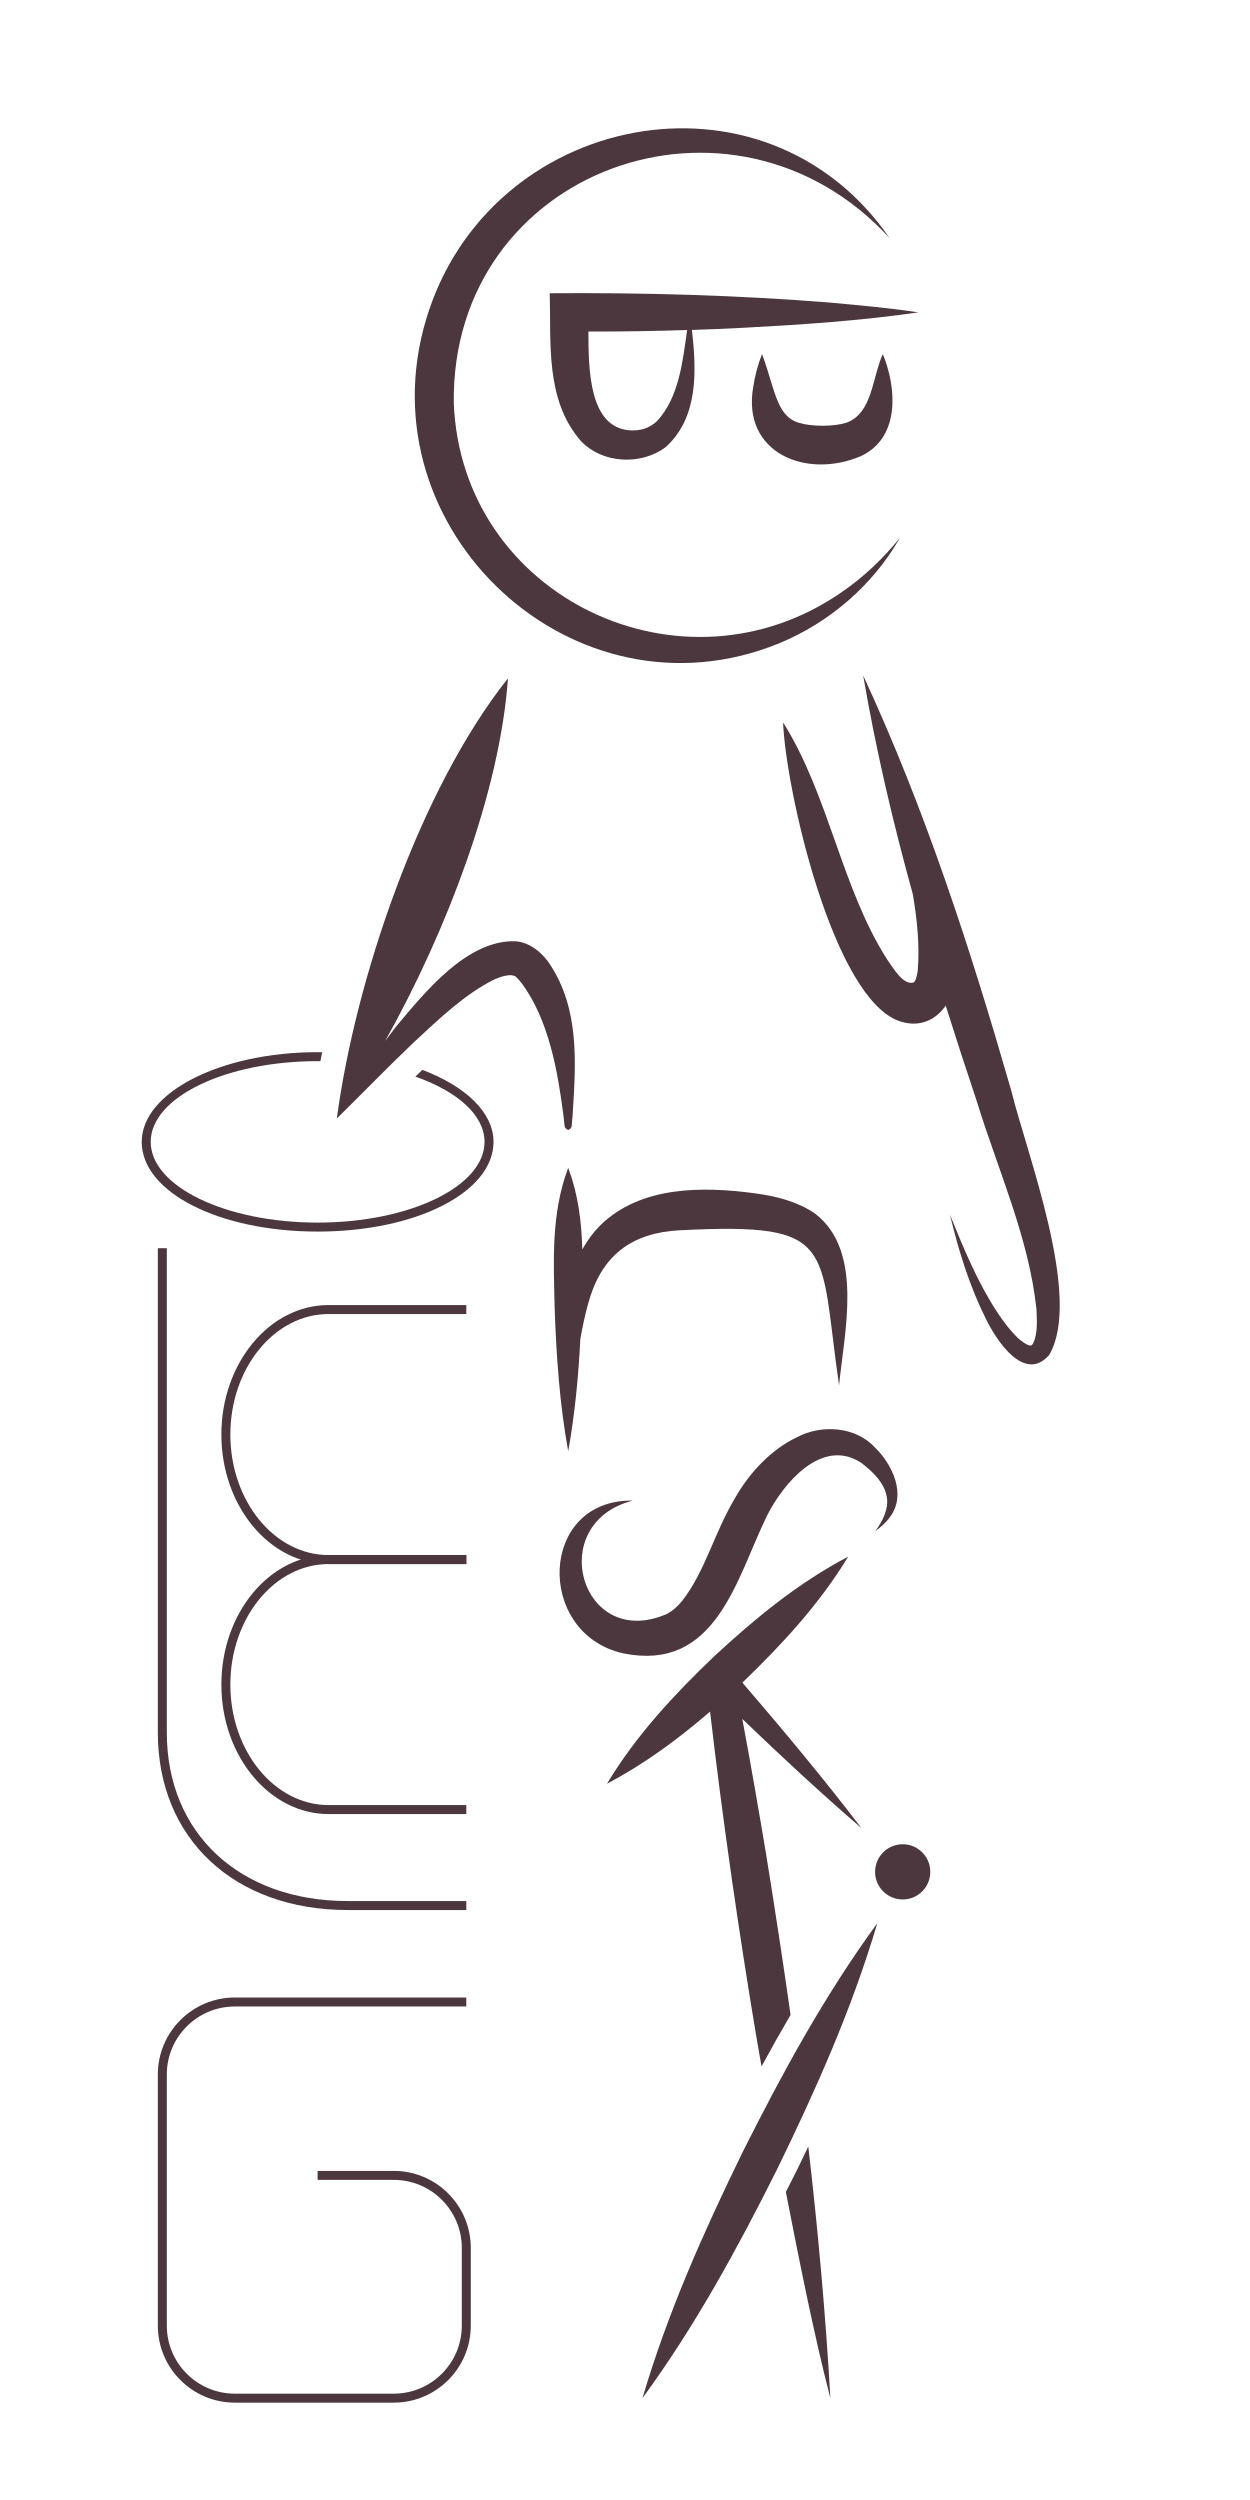
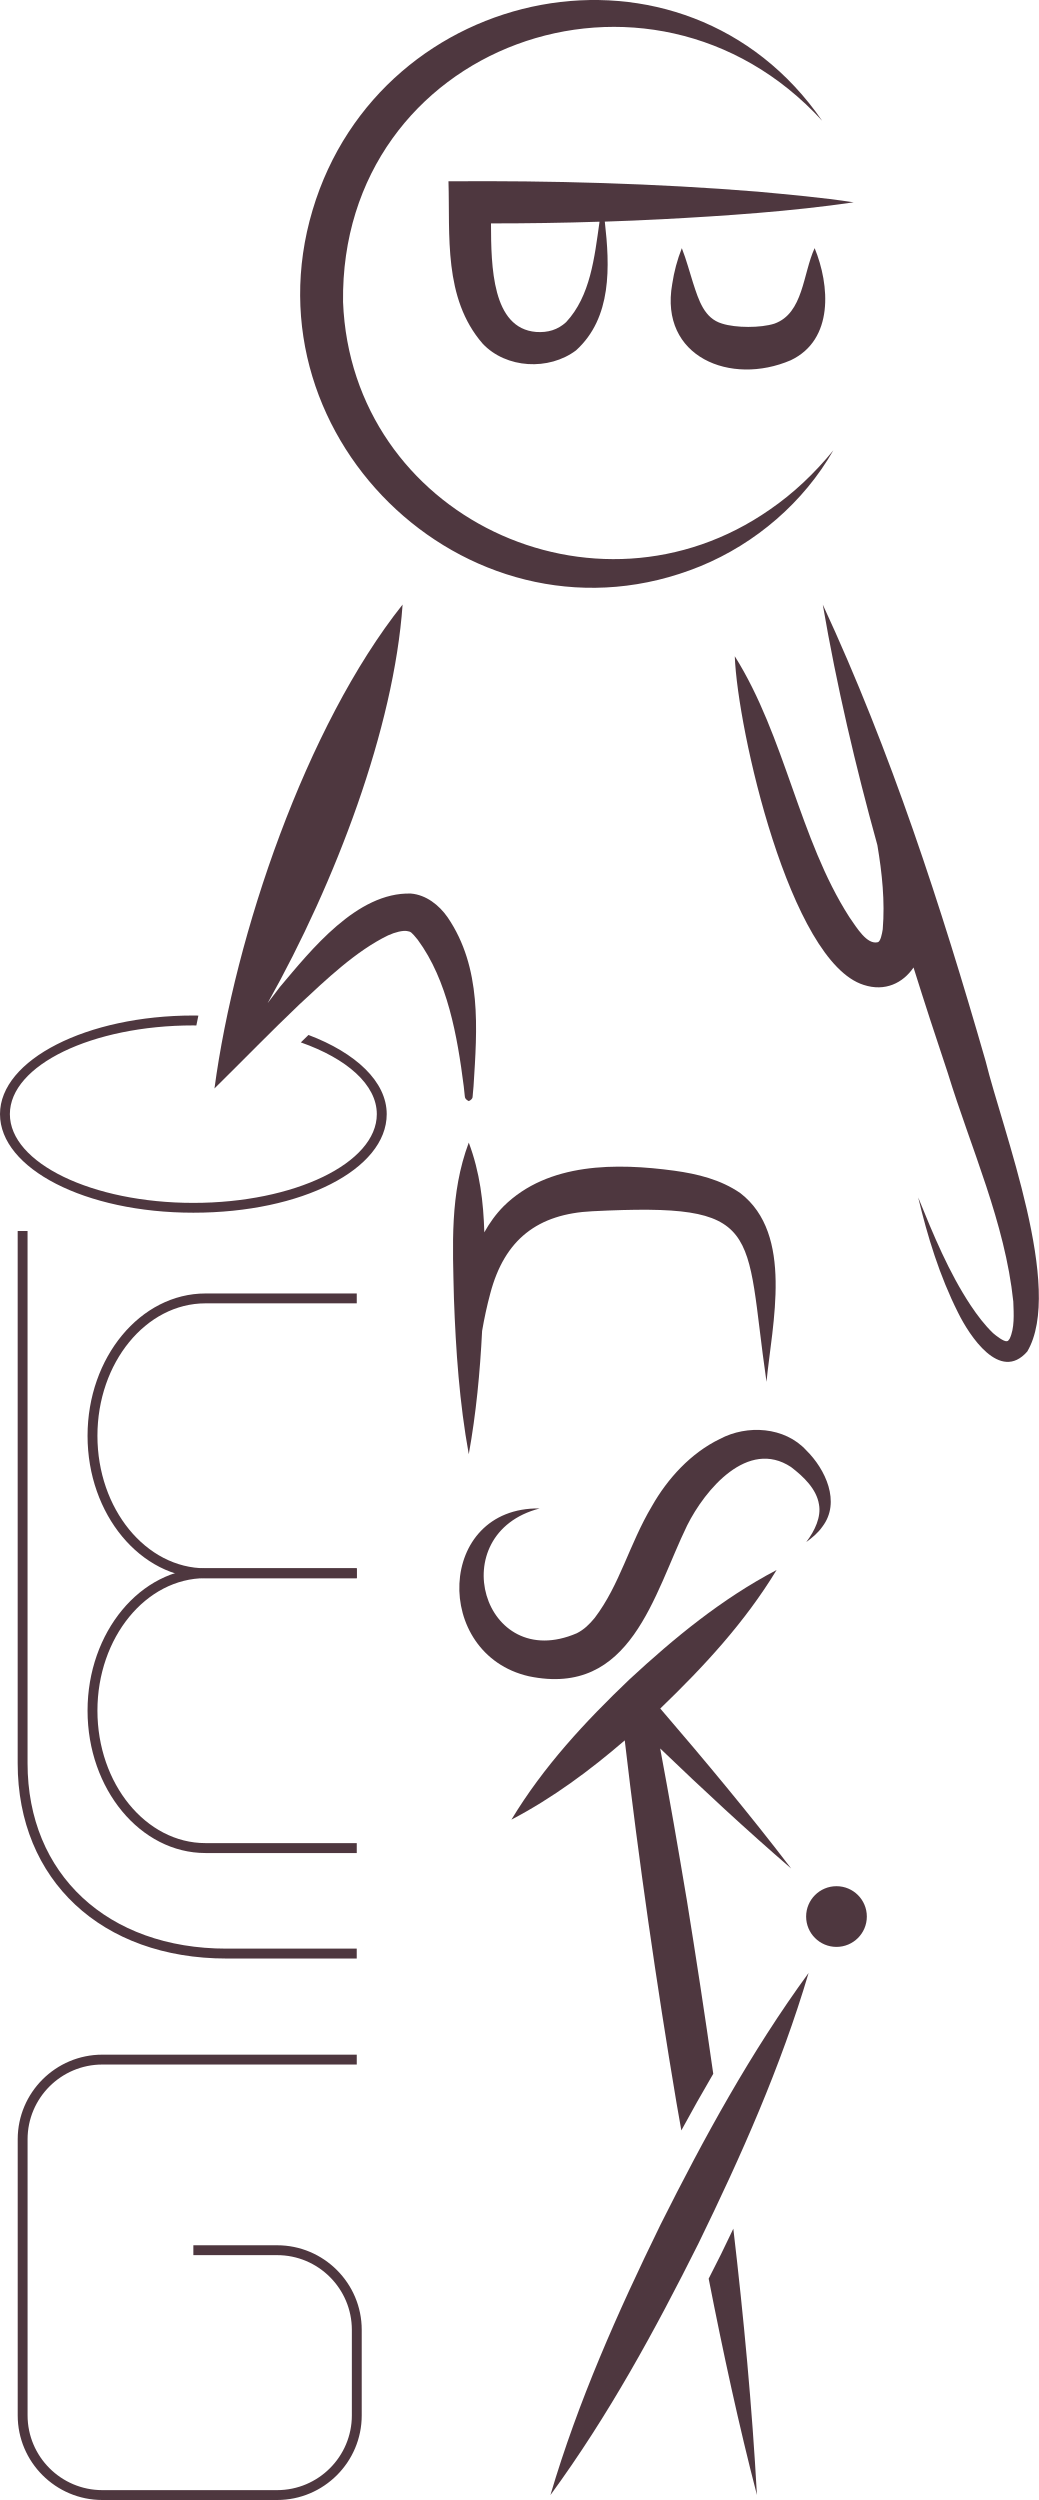
- <svg xmlns="http://www.w3.org/2000/svg" viewBox="0 0 540 1080" width="540" height="1080" preserveAspectRatio="xMidYMid meet" style="width: 100%; height: 100%; transform: translate3d(0px, 0px, 0px); content-visibility: visible;">
+ <svg xmlns="http://www.w3.org/2000/svg" viewBox="0 0 408.27 982.51">
  <defs>
-     <clipPath id="__lottie_element_217">
-       <rect width="540" height="1080" x="0" y="0" />
-     </clipPath>
+     <style>
+       .cls-1 {
+         fill: #4e373f;
+       }
+     </style>
  </defs>
-   <g clip-path="url(#__lottie_element_217)">
-     <g transform="matrix(1,0,0,1,0,0)" opacity="1" style="display: block;">
-       <g opacity="1" transform="matrix(1,0,0,1,354.677,180.053)">
-         <path fill="rgb(77,55,62)" fill-opacity="1" d=" M26.711,-27.095 C32.645,-12.623 34.347,8.869 17.32,16.956 C-6.24,27.095 -34.347,15.708 -29.266,-12.984 C-28.521,-17.876 -27.292,-22.486 -25.49,-27.095 C-23.682,-22.487 -22.49,-17.866 -21.109,-13.56 C-18.832,-6.5 -16.646,0.494 -9.688,2.555 C-4.289,4.298 5.513,4.308 10.916,2.572 C22.31,-1.51 22.071,-17.013 26.711,-27.095z" />
-       </g>
-     </g>
-     <g transform="matrix(1,0,0,1,0,0)" opacity="1" style="display: block;">
-       <g opacity="1" transform="matrix(1,0,0,1,316.039,163.764)">
-         <path fill="rgb(77,55,62)" fill-opacity="1" d=" M80.676,-28.823 C68.114,-30.741 55.551,-31.837 42.95,-33.01 C2.798,-36.258 -38.333,-37.393 -78.563,-37.081 C-77.898,-15.987 -80.676,8.786 -65.14,26.709 C-55.904,36.571 -39.076,37.393 -28.432,29.371 C-14.265,16.534 -15.126,-3.659 -17.122,-21.231 C-9.686,-21.466 -2.211,-21.779 5.224,-22.17 C29.762,-23.461 56.451,-25.262 80.676,-28.823z M-32.306,18.256 C-35.632,21.309 -39.507,22.444 -44.125,22.13 C-61.422,20.722 -61.813,-3.542 -61.853,-20.526 C-47.647,-20.526 -33.402,-20.722 -19.196,-21.192 C-21.192,-7.025 -22.796,8.042 -32.306,18.256z" />
-       </g>
-     </g>
-     <g transform="matrix(1,0,0,1,0,0)" opacity="1" style="display: block;">
-       <g opacity="1" transform="matrix(1,0,0,1,272.806,169.21)">
-         <path fill="rgb(77,55,62)" fill-opacity="1" d=" M111.513,-66.328 C43.837,-140.259 -78.071,-96.207 -76.765,4.924 C-73.457,89.028 22.343,134.344 90.988,86.468 C100.3,80.079 108.632,72.146 115.927,63.198 C104.3,83.537 85.521,99.771 63.688,108.737 C-24.756,144.813 -115.927,59.877 -88.738,-31.191 C-61.969,-120.998 57.472,-144.813 111.513,-66.328z" />
-       </g>
-     </g>
-     <g transform="matrix(1,0,0,1,0,0)" opacity="1" style="display: block;">
-       <g opacity="1" transform="matrix(1,0,0,1,305.608,565.715)">
-         <path fill="rgb(77,55,62)" fill-opacity="1" d=" M46.571,-41.385 C38.783,-46.746 29.704,-48.938 20.625,-50.19 C-1.956,-53.243 -28.959,-53.516 -46.452,-36.219 C-49.544,-33.088 -52.01,-29.605 -54.044,-25.966 C-54.397,-37.824 -55.766,-49.564 -60.15,-61.226 C-67.664,-41.15 -66.45,-20.761 -65.981,0.02 C-65.237,20.527 -63.828,40.955 -60.15,61.226 C-57.253,45.143 -55.727,29.018 -54.906,12.778 C-54.044,7.769 -52.988,2.838 -51.697,-1.937 C-46.1,-23.187 -33.029,-33.244 -11.505,-34.262 C56.55,-37.628 48.058,-27.961 56.863,32.775 C59.055,9.999 67.664,-25.144 46.571,-41.385z" />
-       </g>
-     </g>
-     <g transform="matrix(1,0,0,1,0,0)" opacity="1" style="display: block;">
-       <g opacity="1" transform="matrix(1,0,0,1,317.193,854.216)">
-         <path fill="rgb(77,55,62)" fill-opacity="1" d=" M27.125,83.181 C25.563,86.303 23.936,89.512 22.298,92.732 C27.958,121.637 34.447,154.542 41.522,181.761 C39.606,147.071 36.077,108.065 31.987,73.105 C30.353,76.518 28.724,79.901 27.125,83.181z M13.854,-52.655 C10.567,-72.34 7.162,-92.025 3.483,-111.631 C20.272,-95.508 37.334,-79.658 54.984,-64.435 C38.508,-85.998 21.172,-106.778 3.522,-127.324 C20.663,-143.839 36.709,-161.136 49.232,-181.761 C27.59,-170.373 9.119,-155.149 -8.57,-138.79 C-26.063,-122.08 -42.344,-104.587 -54.984,-83.65 C-38.665,-92.221 -24.185,-102.983 -10.448,-114.801 C-4.892,-67.175 1.918,-19.743 9.862,27.493 C10.492,31.119 11.145,34.812 11.789,38.48 C15.754,31.159 19.937,23.726 24.332,16.229 C21.049,-6.879 17.535,-29.885 13.854,-52.655z" />
-       </g>
-     </g>
-     <g transform="matrix(1,0,0,1,0,0)" opacity="1" style="display: block;">
-       <g opacity="1" transform="matrix(1,0,0,1,328.275,933.403)">
-         <path fill="rgb(77,55,62)" fill-opacity="1" d=" M50.729,-102.594 C39.798,-65.652 24.251,-30.765 7.455,3.687 C-9.698,37.965 -27.977,71.499 -50.73,102.594 C-39.835,65.638 -24.282,30.753 -7.457,-3.687 C9.725,-37.949 28.008,-71.481 50.729,-102.594z" />
-       </g>
-       <g opacity="1" transform="matrix(1,0,0,1,389.964,808.643)">
-         <path fill="rgb(77,55,62)" fill-opacity="1" d=" M8.195,8.665 C3.409,13.191 -4.139,12.98 -8.665,8.195 C-13.191,3.409 -12.981,-4.14 -8.195,-8.666 C-3.409,-13.192 4.139,-12.981 8.665,-8.195 C13.191,-3.41 12.981,4.139 8.195,8.665z" />
-       </g>
-     </g>
-     <g transform="matrix(1,0,0,1,-11.68701,-1.237)" opacity="1" style="display: block;">
-       <g opacity="1" transform="matrix(1,0,0,1,414.716,445.944)">
-         <path fill="rgb(77,55,62)" fill-opacity="1" d=" M50.21,140.65 C39.487,152.899 27.473,134.349 23.051,125.387 C15.732,110.829 11.075,95.528 7.358,80.07 C13.306,94.745 19.411,109.538 27.982,122.491 C30.643,126.483 33.46,130.201 36.787,133.41 C38,134.467 40.974,136.776 42.187,136.58 C42.775,136.463 42.657,136.463 43.283,135.641 C45.279,131.493 44.927,125.935 44.731,121.004 C41.483,89.931 28.099,60.854 18.981,31.151 C14.363,17.376 9.862,3.561 5.518,-10.292 C1.37,-4.188 -5.635,-0.704 -14.049,-3.444 C-43.087,-12.562 -63.672,-103.942 -64.729,-132.627 C-44.848,-100.928 -39.459,-60.854 -19.696,-30.095 C-16.683,-25.75 -12.758,-19.161 -8.492,-20.233 C-7.451,-20.494 -6.848,-23.481 -6.574,-25.32 C-5.674,-36.278 -6.809,-47.314 -8.688,-58.389 C-17.297,-89.501 -24.655,-120.926 -30.133,-152.899 C-3.326,-95.019 16.28,-34.595 33.852,26.494 C40.583,53.888 64.729,116.035 50.21,140.65z" />
-       </g>
-     </g>
-     <g transform="matrix(1,0,0,1,0,0)" opacity="1" style="display: block;">
-       <g opacity="1" transform="matrix(1,0,0,1,198.086,390.607)">
-         <path fill="rgb(77,55,62)" fill-opacity="1" d=" M49.252,91.653 C49.252,91.653 48.978,94.628 48.978,94.628 C48.782,95.607 49.369,96.585 47.374,97.563 C45.378,96.585 45.926,95.607 45.691,94.628 C45.691,94.628 45.378,91.731 45.378,91.731 C42.873,72.125 39.038,50.093 27.298,34.165 C24.714,31.034 24.636,30.995 22.993,30.722 C21.427,30.487 18.531,31.113 15.635,32.444 C2.995,38.588 -8.628,49.741 -19.234,59.603 C-30.387,70.208 -41.227,81.4 -52.459,92.475 C-52.498,92.514 -52.498,92.553 -52.537,92.592 C-52.537,92.592 -52.577,92.592 -52.577,92.592 C-44.515,32.286 -16.612,-49.819 21.349,-97.563 C17.944,-49.036 -4.871,11.27 -31.679,59.054 C-30.074,56.902 -28.469,54.789 -26.826,52.676 C-14.655,38.275 3.424,15.381 24.635,16.007 C30.623,16.516 35.711,20.547 39.038,25.321 C52.578,45.201 50.661,69.19 49.252,91.653z" />
-       </g>
-     </g>
-     <g transform="matrix(1,0,0,1,0,0)" opacity="1" style="display: block;">
-       <g opacity="1" transform="matrix(1,0,0,1,311.457,668.909)">
-         <path fill="rgb(77,55,62)" fill-opacity="1" d=" M-38.108,-20.656 C-76.376,-10.801 -60.459,44.287 -23.546,28.396 C-20.728,26.981 -18.641,24.936 -16.52,22.369 C-6.606,9.327 -2.988,-6.504 5.987,-21.586 C12.084,-32.354 21.27,-42.456 32.673,-47.958 C43.376,-53.665 58.154,-52.761 66.627,-43.493 C74.088,-36.168 80.305,-23.162 72.972,-13.51 C71.232,-11.003 68.92,-9.133 66.623,-7.44 C70.08,-11.985 72.509,-17.357 71.637,-22.203 C70.684,-28.291 65.575,-33.162 60.634,-36.942 C43.659,-48.14 26.889,-28.14 19.805,-13.961 C6.664,13.045 -2.102,53.664 -42.383,45.302 C-80.305,36.637 -78.674,-21.273 -38.108,-20.656z" />
-       </g>
-     </g>
-     <g transform="matrix(1,0,0,1,0,0)" opacity="1" style="display: block;">
-       <g opacity="1" transform="matrix(1,0,0,1,137.212,493.291)">
-         <path fill="rgb(77,55,62)" fill-opacity="1" d=" M45.241,-31.115 C44.242,-30.148 43.24,-29.177 42.242,-28.199 C60.297,-21.856 72.105,-11.594 72.105,-0.001 C72.105,19.227 39.758,34.869 0,34.869 C-39.758,34.869 -72.105,19.227 -72.105,-0.001 C-72.105,-19.228 -39.758,-34.869 0,-34.869 C0.4,-34.869 0.787,-34.843 1.185,-34.84 C1.438,-36.125 1.707,-37.426 1.975,-38.727 C1.316,-38.736 0.662,-38.752 0,-38.752 C-41.902,-38.752 -75.988,-21.368 -75.988,-0.001 C-75.988,21.73 -42.609,38.752 0,38.752 C42.609,38.752 75.988,21.73 75.988,-0.001 C75.988,-12.731 63.884,-24.047 45.241,-31.115z" />
-       </g>
-       <g opacity="1" transform="matrix(1,0,0,1,134.809,682.174)">
-         <path fill="rgb(77,55,62)" fill-opacity="1" d=" M66.627,142.964 C66.627,142.964 15.45,142.964 15.45,142.964 C-33.64,142.964 -66.626,112.138 -66.626,66.258 C-66.626,66.258 -66.626,-142.964 -66.626,-142.964 C-66.626,-142.964 -62.743,-142.964 -62.743,-142.964 C-62.743,-142.964 -62.743,66.258 -62.743,66.258 C-62.743,109.814 -31.321,139.081 15.45,139.081 C15.45,139.081 66.627,139.081 66.627,139.081 C66.627,139.081 66.627,142.964 66.627,142.964z" />
-       </g>
-       <g opacity="1" transform="matrix(1,0,0,1,135.78,950.432)">
-         <path fill="rgb(77,55,62)" fill-opacity="1" d=" M34.348,87.508 C34.348,87.508 -34.348,87.508 -34.348,87.508 C-52.681,87.508 -67.597,72.593 -67.597,54.26 C-67.597,54.26 -67.597,-54.259 -67.597,-54.259 C-67.597,-72.592 -52.681,-87.508 -34.348,-87.508 C-34.348,-87.508 65.656,-87.508 65.656,-87.508 C65.656,-87.508 65.656,-83.625 65.656,-83.625 C65.656,-83.625 -34.348,-83.625 -34.348,-83.625 C-50.541,-83.625 -63.714,-70.451 -63.714,-54.259 C-63.714,-54.259 -63.714,54.26 -63.714,54.26 C-63.714,70.453 -50.541,83.626 -34.348,83.626 C-34.348,83.626 34.348,83.626 34.348,83.626 C50.541,83.626 63.714,70.453 63.714,54.26 C63.714,54.26 63.714,20.648 63.714,20.648 C63.714,4.455 50.541,-8.719 34.348,-8.719 C34.348,-8.719 1.431,-8.719 1.431,-8.719 C1.431,-8.719 1.431,-12.602 1.431,-12.602 C1.431,-12.602 34.348,-12.602 34.348,-12.602 C52.681,-12.602 67.597,2.315 67.597,20.648 C67.597,20.648 67.597,54.26 67.597,54.26 C67.597,72.593 52.681,87.508 34.348,87.508z" />
-       </g>
-       <g opacity="1" transform="matrix(1,0,0,1,148.533,727.737)">
-         <path fill="rgb(77,55,62)" fill-opacity="1" d=" M52.902,55.946 C52.902,55.946 -6.561,55.946 -6.561,55.946 C-32.113,55.946 -52.903,30.849 -52.903,-0.001 C-52.903,-30.85 -32.113,-55.946 -6.561,-55.946 C-6.561,-55.946 52.902,-55.946 52.902,-55.946 C52.902,-55.946 52.902,-52.064 52.902,-52.064 C52.902,-52.064 -6.561,-52.064 -6.561,-52.064 C-29.973,-52.064 -49.02,-28.71 -49.02,-0.001 C-49.02,28.708 -29.973,52.063 -6.561,52.063 C-6.561,52.063 52.902,52.063 52.902,52.063 C52.902,52.063 52.902,55.946 52.902,55.946z" />
-       </g>
-       <g opacity="1" transform="matrix(1,0,0,1,148.533,619.726)">
-         <path fill="rgb(77,55,62)" fill-opacity="1" d=" M52.902,55.946 C52.902,55.946 -6.561,55.946 -6.561,55.946 C-32.113,55.946 -52.903,30.85 -52.903,0 C-52.903,-30.849 -32.113,-55.946 -6.561,-55.946 C-6.561,-55.946 52.902,-55.946 52.902,-55.946 C52.902,-55.946 52.902,-52.063 52.902,-52.063 C52.902,-52.063 -6.561,-52.063 -6.561,-52.063 C-29.973,-52.063 -49.02,-28.709 -49.02,0 C-49.02,28.709 -29.973,52.063 -6.561,52.063 C-6.561,52.063 52.902,52.063 52.902,52.063 C52.902,52.063 52.902,55.946 52.902,55.946z" />
-       </g>
-     </g>
+   <g id="u">
+     <path class="cls-1" d="M320.16,97.53c5.93,14.47,7.64,35.96-9.39,44.05-23.56,10.14-51.67-1.25-46.59-29.94.74-4.89,1.97-9.5,3.78-14.11,1.81,4.61,3,9.23,4.38,13.53,2.28,7.06,4.46,14.05,11.42,16.11,5.4,1.74,15.2,1.75,20.6.02,11.39-4.08,11.15-19.58,15.79-29.67h0Z" />
+   </g>
+   <g id="b">
+     <path class="cls-1" d="M335.49,79.51c-12.56-1.92-25.12-3.01-37.73-4.19-40.15-3.25-81.28-4.38-121.51-4.07.67,21.09-2.11,45.87,13.42,63.79,9.24,9.86,26.06,10.68,36.71,2.66,14.17-12.84,13.31-33.03,11.31-50.6,7.44-.24,14.91-.55,22.35-.94,24.54-1.29,51.23-3.09,75.45-6.65ZM222.51,126.59c-3.33,3.05-7.2,4.19-11.82,3.87-17.3-1.41-17.69-25.67-17.73-42.66,14.21,0,28.45-.2,42.66-.67-2,14.17-3.6,29.23-13.11,39.45Z" />
+   </g>
+   <g id="c">
+     <path class="cls-1" d="M323.1,47.45C255.42-26.48,133.51,17.57,134.82,118.71c3.31,84.1,99.11,129.42,167.75,81.54,9.31-6.39,17.64-14.32,24.94-23.27-11.63,20.34-30.41,36.57-52.24,45.54-88.44,36.08-179.61-48.86-152.43-139.93C149.61-7.22,269.05-31.03,323.1,47.45h0Z" />
+   </g>
+   <g id="n">
+     <path class="cls-1" d="M290.96,468.9c-7.79-5.36-16.87-7.55-25.95-8.81-22.58-3.05-49.58-3.33-67.08,13.97-3.09,3.13-5.56,6.61-7.59,10.25-.35-11.86-1.72-23.6-6.11-35.26-7.51,20.08-6.3,40.47-5.83,61.25.74,20.51,2.15,40.93,5.83,61.21,2.9-16.08,4.42-32.21,5.24-48.45.86-5.01,1.92-9.94,3.21-14.72,5.6-21.25,18.67-31.31,40.19-32.32,68.06-3.37,59.56,6.3,68.37,67.04,2.19-22.78,10.8-57.92-10.29-74.16Z" />
+   </g>
+   <g id="k">
+     <path class="cls-1" d="M283.34,885.97c-1.56,3.12-3.19,6.33-4.83,9.55,5.66,28.91,11.9,57.81,18.97,85.03-1.92-34.69-5.19-69.7-9.28-104.66-1.63,3.41-3.26,6.8-4.86,10.08ZM269.82,746.13c-3.29-19.69-6.69-39.37-10.37-58.98,16.79,16.12,33.85,31.97,51.5,47.2-16.48-21.56-33.81-42.34-51.46-62.89,17.14-16.51,33.19-33.81,45.71-54.44-21.64,11.39-40.11,26.61-57.8,42.97-17.49,16.71-33.77,34.2-46.41,55.14,16.32-8.57,30.8-19.33,44.54-31.15,5.56,47.63,12.37,95.06,20.31,142.29.63,3.63,1.28,7.32,1.93,10.99,3.97-7.32,8.15-14.75,12.54-22.25-3.28-23.11-6.8-46.11-10.48-68.88Z" />
+   </g>
+   <g id="i">
+     <path class="cls-1" d="M317.78,775.38c-10.93,36.94-26.48,71.83-43.27,106.28-17.15,34.28-35.43,67.81-58.19,98.91,10.9-36.96,26.45-71.84,43.27-106.28,17.18-34.26,35.47-67.79,58.19-98.91h0Z" />
+     <circle class="cls-1" cx="328.74" cy="753.21" r="11.93" />
+   </g>
+   <g id="y">
+     <path class="cls-1" d="M403.7,531.17c-10.72,12.25-22.74-6.3-27.16-15.26-7.32-14.56-11.98-29.86-15.69-45.32,5.95,14.68,12.05,29.47,20.62,42.42,2.66,3.99,5.48,7.71,8.81,10.92,1.21,1.06,4.19,3.37,5.4,3.17.59-.12.47-.12,1.1-.94,2-4.15,1.64-9.71,1.45-14.64-3.25-31.07-16.63-60.15-25.75-89.85-4.62-13.78-9.12-27.59-13.46-41.44-4.15,6.1-11.15,9.59-19.57,6.85-29.04-9.12-49.62-100.5-50.68-129.18,19.88,31.7,25.27,71.77,45.03,102.53,3.01,4.34,6.94,10.93,11.2,9.86,1.04-.26,1.64-3.25,1.92-5.09.9-10.96-.24-21.99-2.11-33.07-8.61-31.11-15.97-62.54-21.45-94.51,26.81,57.88,46.41,118.3,63.99,179.39,6.73,27.39,30.88,89.54,16.36,114.16Z" />
+   </g>
+   <g id="h">
+     <path class="cls-1" d="M186.11,426.83l-.27,2.97c-.2.98.39,1.96-1.6,2.94-2-.98-1.45-1.96-1.68-2.94l-.31-2.9c-2.5-19.61-6.34-41.64-18.08-57.57-2.58-3.13-2.66-3.17-4.3-3.44-1.57-.23-4.46.39-7.36,1.72-12.64,6.14-24.26,17.3-34.87,27.16-11.15,10.61-21.99,21.8-33.23,32.87-.04.04-.04.08-.08.12h-.04c8.06-60.31,35.96-142.41,73.93-190.16-3.4,48.53-26.22,108.83-53.03,156.62,1.6-2.15,3.21-4.27,4.85-6.38,12.17-14.4,30.25-37.3,51.46-36.67,5.99.51,11.07,4.54,14.4,9.31,13.54,19.88,11.62,43.87,10.21,66.33Z" />
+   </g>
+   <g id="s">
+     <path class="cls-1" d="M212.13,592.82c-38.27,9.86-22.35,64.94,14.56,49.05,2.82-1.42,4.91-3.46,7.03-6.03,9.91-13.04,13.53-28.87,22.51-43.95,6.1-10.77,15.28-20.87,26.69-26.37,10.7-5.71,25.48-4.8,33.95,4.47,7.46,7.33,13.68,20.33,6.34,29.98-1.74,2.51-4.05,4.38-6.35,6.07,3.46-4.55,5.89-9.92,5.01-14.76-.95-6.09-6.06-10.96-11-14.74-16.97-11.2-33.74,8.8-40.83,22.98-13.14,27.01-21.91,67.62-62.19,59.26-37.92-8.67-36.29-66.58,4.28-65.96h0Z" />
+   </g>
+   <g id="oleg">
+     <path class="cls-1" d="M121.23,406.75c-1,.97-2,1.94-3,2.92,18.05,6.34,29.86,16.6,29.86,28.2,0,19.23-32.35,34.87-72.1,34.87S3.88,457.09,3.88,437.86s32.35-34.87,72.11-34.87c.4,0,.79.03,1.18.03.25-1.29.52-2.59.79-3.89-.66,0-1.31-.03-1.97-.03-41.9,0-75.99,17.39-75.99,38.75s33.38,38.75,75.99,38.75,75.99-17.02,75.99-38.75c0-12.73-12.1-24.05-30.75-31.11Z" />
+     <path class="cls-1" d="M140.21,769.71h-51.18c-49.09,0-82.08-30.83-82.08-76.71v-209.22h3.88v209.22c0,43.56,31.42,72.82,78.19,72.82h51.18v3.88Z" />
+     <path class="cls-1" d="M108.9,982.51H40.21c-18.33,0-33.25-14.92-33.25-33.25v-108.52c0-18.33,14.92-33.25,33.25-33.25h100v3.88H40.21c-16.19,0-29.37,13.17-29.37,29.37v108.52c0,16.19,13.17,29.37,29.37,29.37h68.7c16.19,0,29.37-13.17,29.37-29.37v-33.61c0-16.19-13.17-29.37-29.37-29.37h-32.92v-3.88h32.92c18.33,0,33.25,14.92,33.25,33.25v33.61c0,18.33-14.92,33.25-33.25,33.25Z" />
+     <path class="cls-1" d="M140.21,728.25h-59.46c-25.55,0-46.34-25.1-46.34-55.95s20.79-55.95,46.34-55.95h59.46v3.88h-59.46c-23.41,0-42.46,23.35-42.46,52.06s19.05,52.06,42.46,52.06h59.46v3.88Z" />
+     <path class="cls-1" d="M140.21,620.24h-59.46c-25.55,0-46.34-25.1-46.34-55.95s20.79-55.95,46.34-55.95h59.46v3.88h-59.46c-23.41,0-42.46,23.35-42.46,52.06s19.05,52.06,42.46,52.06h59.46v3.88Z" />
  </g>
</svg>
